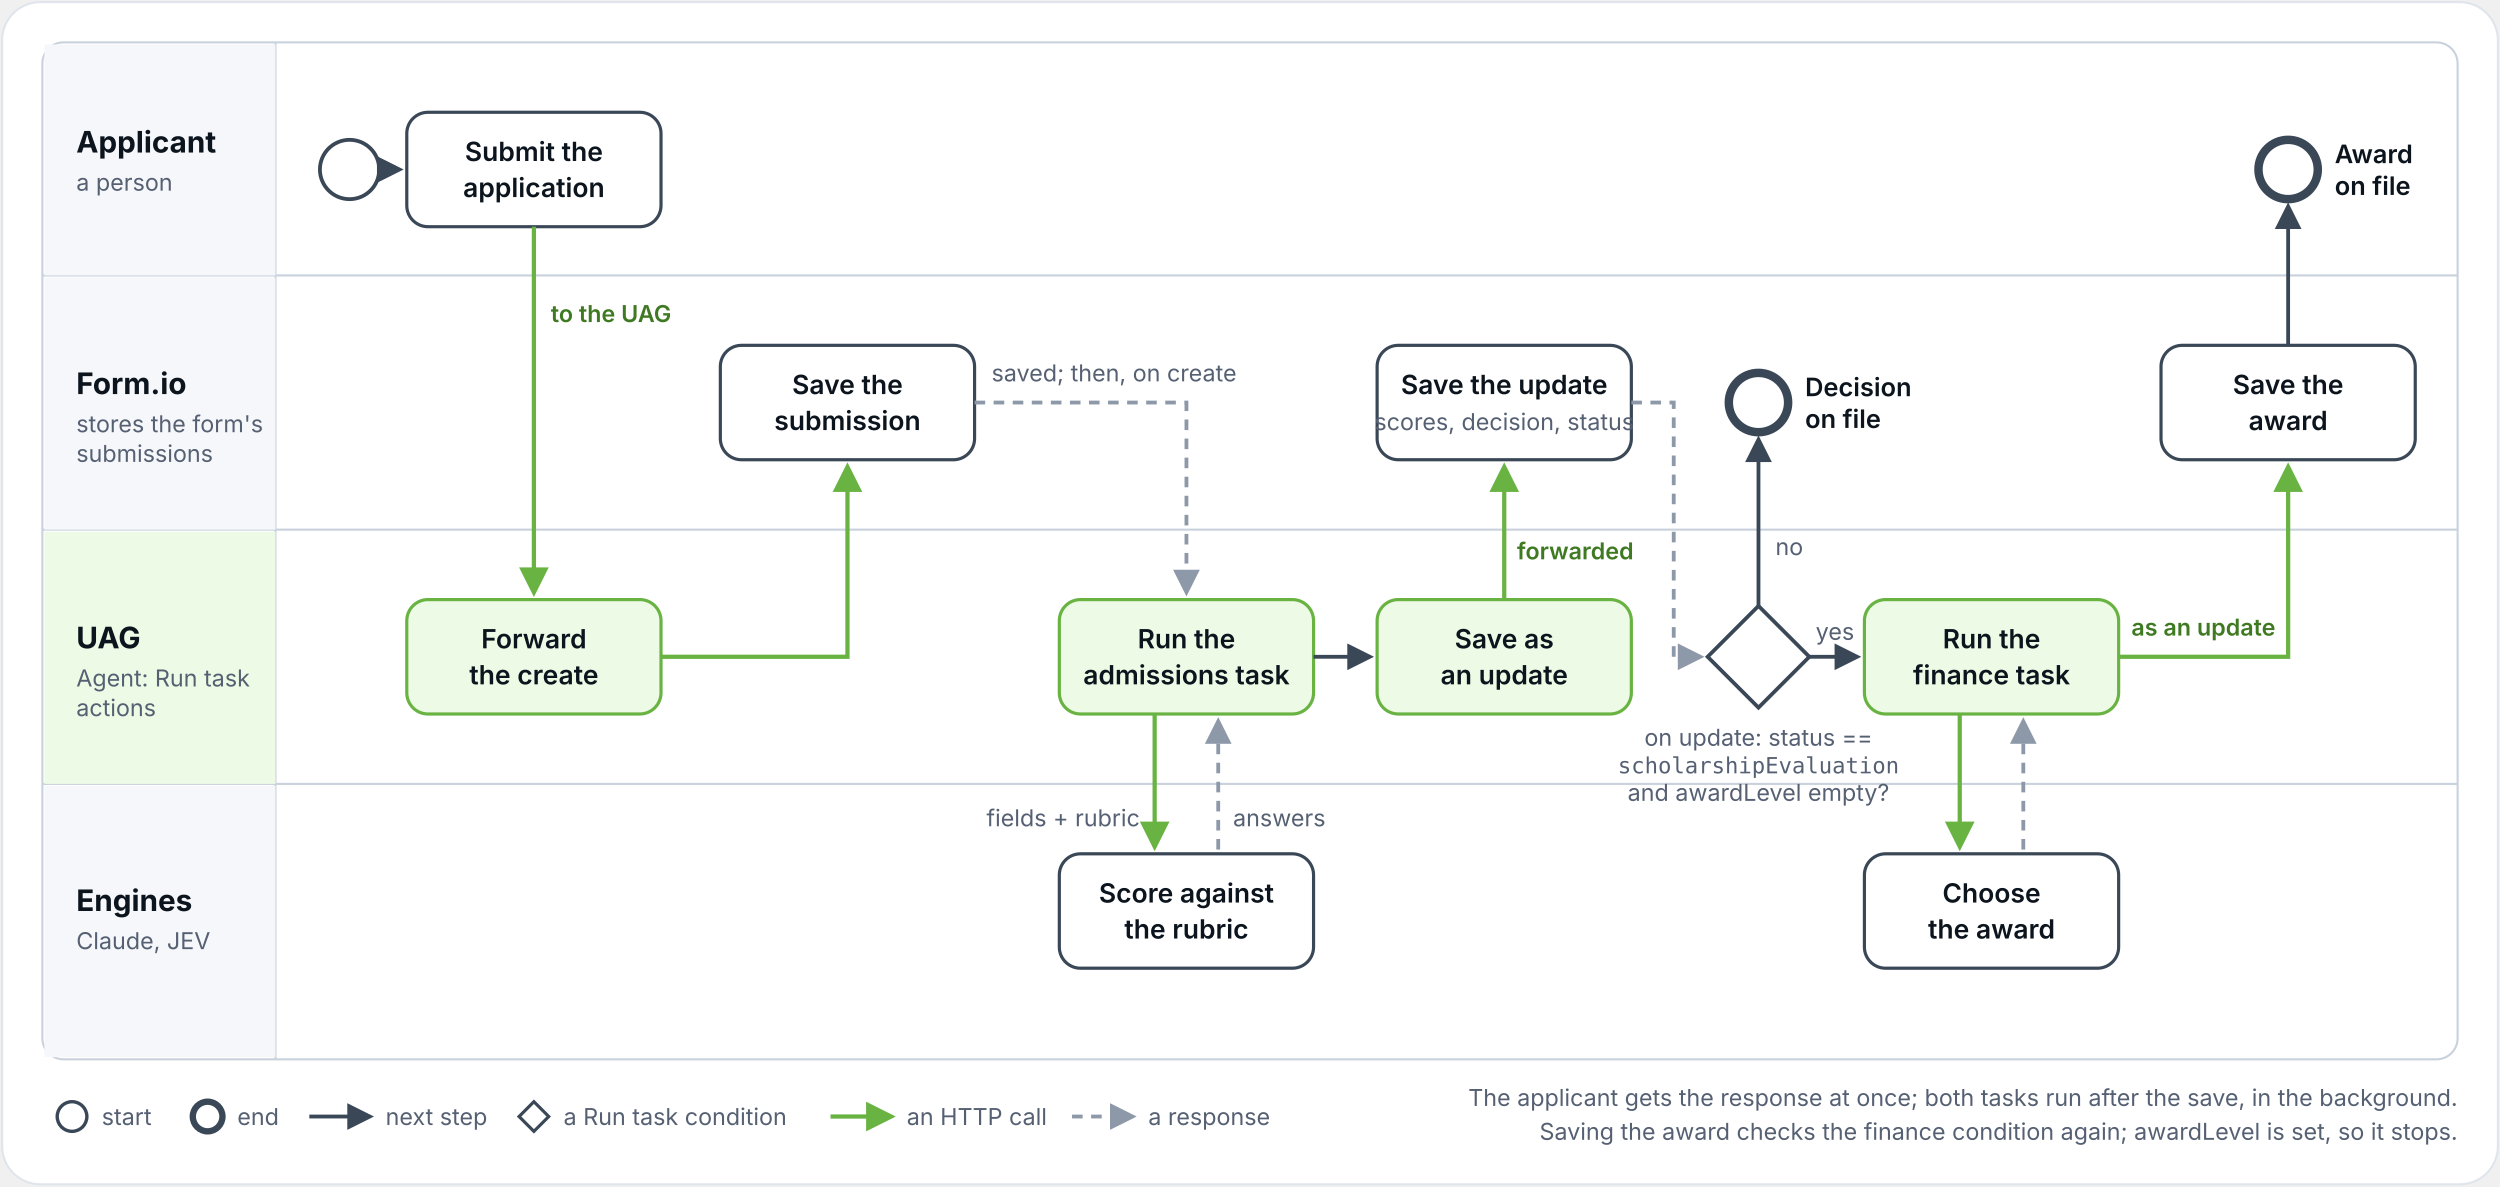
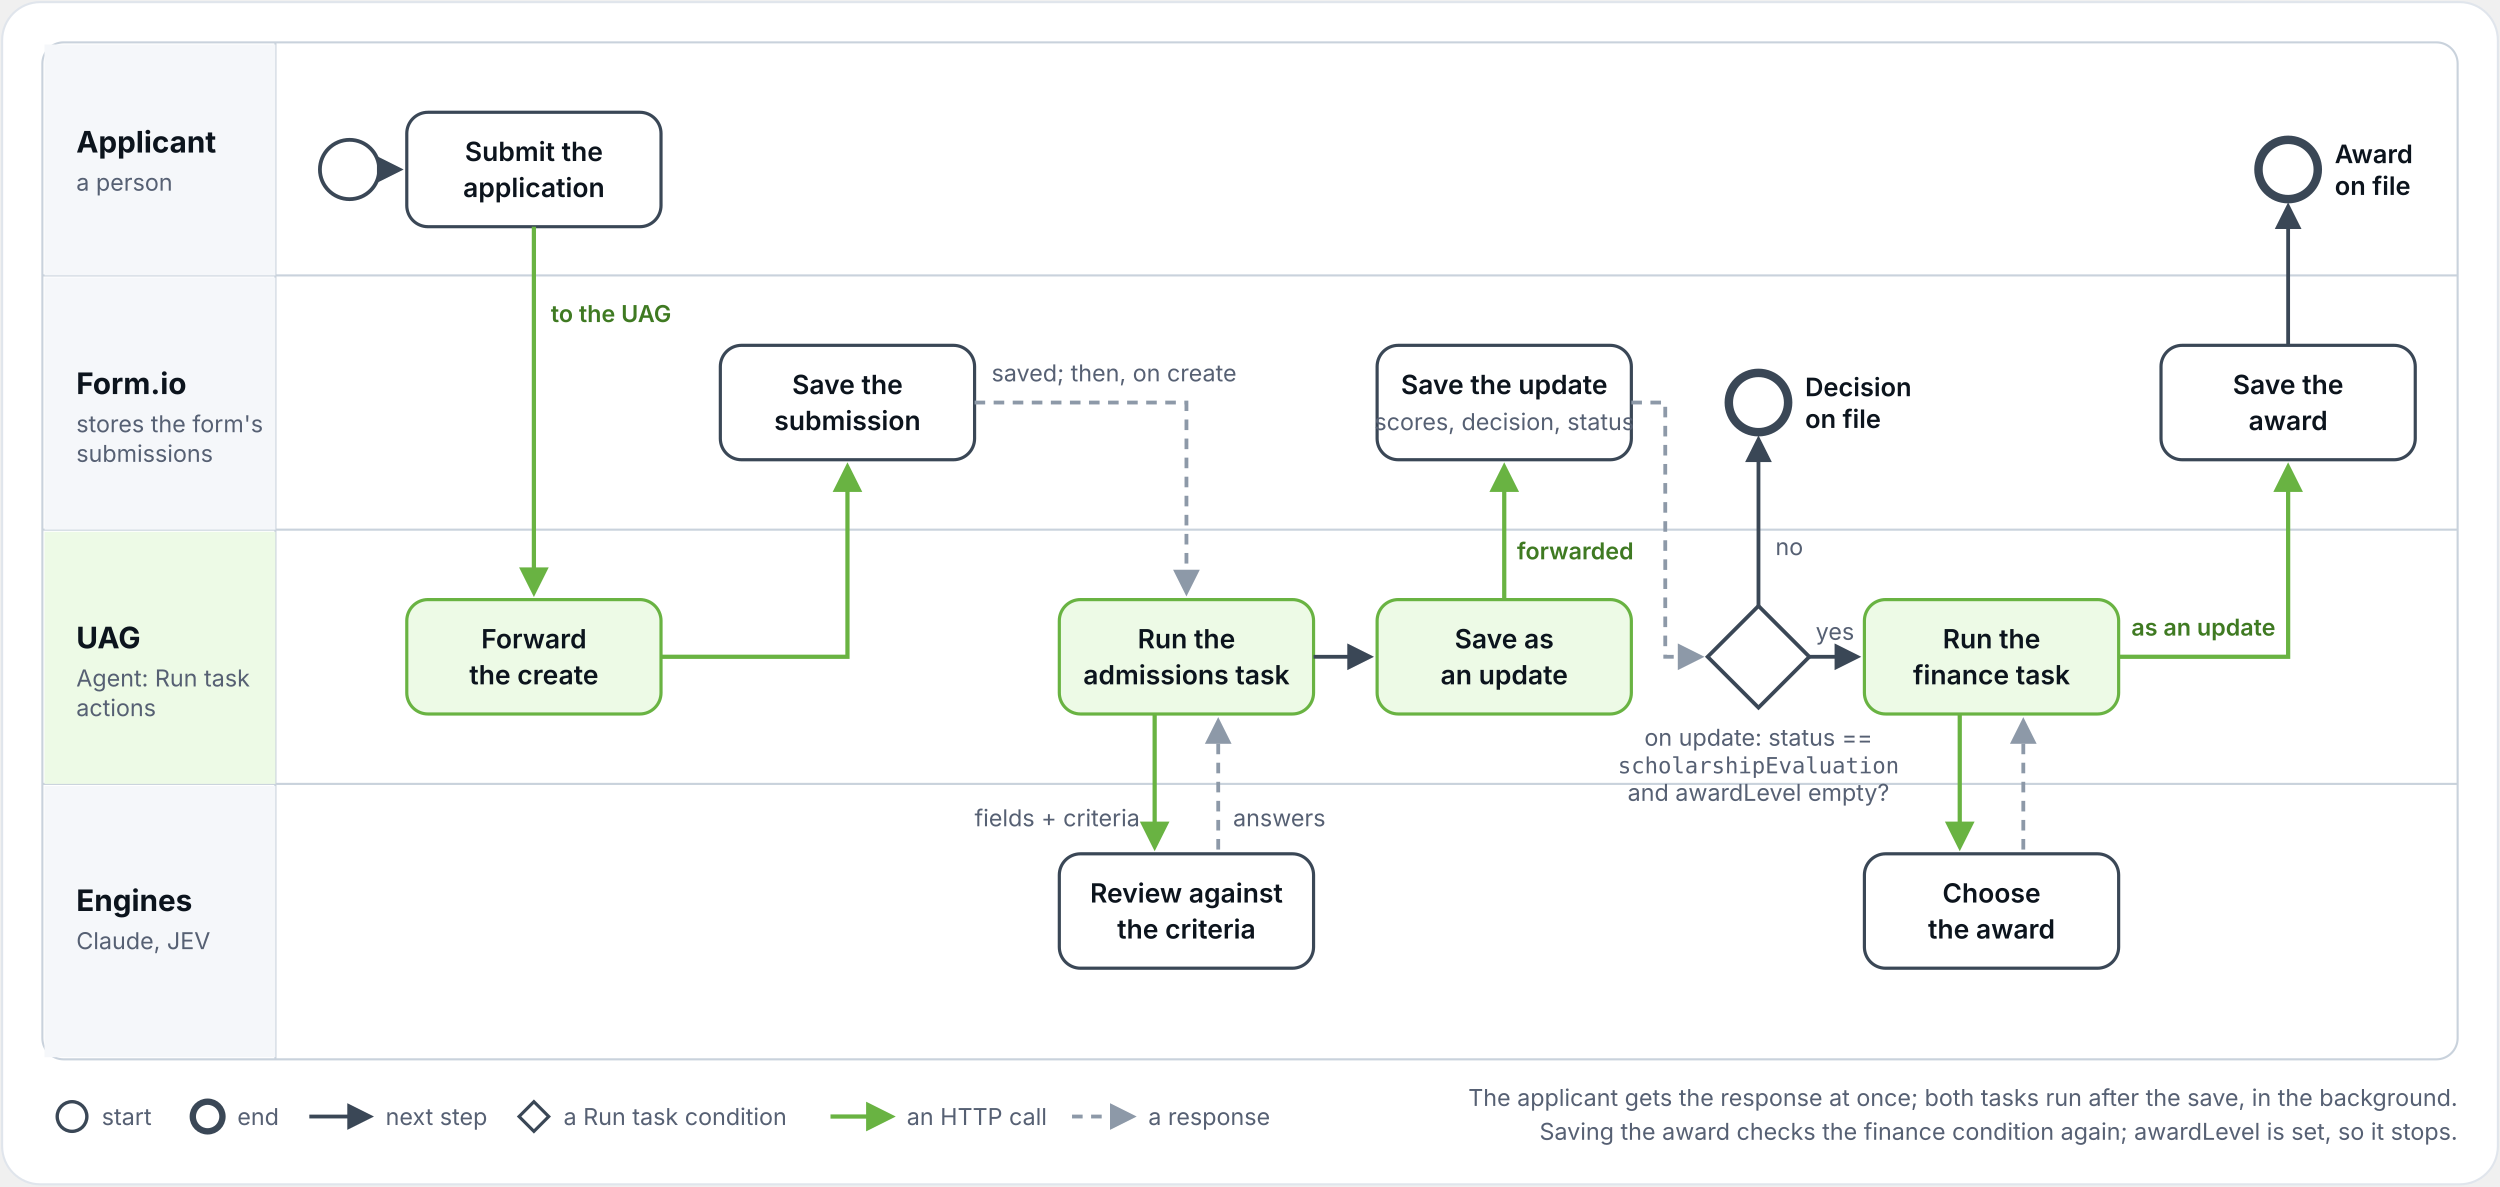
<svg xmlns="http://www.w3.org/2000/svg" viewBox="0 0 1180 560" role="img" aria-labelledby="t d">
  <defs>
    <style>
      text { font-family: Inter, -apple-system, 'Segoe UI', Helvetica, Arial, sans-serif; fill: #0c141d; }
      .mono { font-family: ui-monospace, SFMono-Regular, Menlo, Consolas, monospace; }
      .lane { font-size: 14px; font-weight: 700; }
      .sub { font-size: 11px; fill: #566073; }
      .t { font-size: 12.5px; font-weight: 600; }
      .e { font-size: 11px; fill: #3f7a22; font-weight: 600; }
      .g { font-size: 11px; fill: #566073; }
      .w { fill: #fff; }
      .task { fill: #fff; stroke: #3a4756; stroke-width: 1.5; }
      .uag { fill: #edfae6; stroke: #69b342; stroke-width: 1.5; }
      .flow { stroke: #3a4756; stroke-width: 1.8; fill: none; }
      .call { stroke: #69b342; stroke-width: 2; fill: none; }
      .back { stroke: #8d99a8; stroke-width: 1.8; fill: none; stroke-dasharray: 5 4; }
    </style>
    <marker id="f" viewBox="0 0 10 10" refX="8" refY="5" markerWidth="7" markerHeight="7" orient="auto">
      <path d="M0 0L10 5L0 10z" fill="#3a4756" />
    </marker>
    <marker id="c" viewBox="0 0 10 10" refX="8" refY="5" markerWidth="7" markerHeight="7" orient="auto">
      <path d="M0 0L10 5L0 10z" fill="#69b342" />
    </marker>
    <marker id="b" viewBox="0 0 10 10" refX="8" refY="5" markerWidth="7" markerHeight="7" orient="auto">
      <path d="M0 0L10 5L0 10z" fill="#8d99a8" />
    </marker>
  </defs>
  <rect x="1" y="1" width="1178" height="558" rx="18" fill="#fff" stroke="#e0e5ec" />
  <rect x="20" y="20" width="1140" height="480" rx="10" fill="none" stroke="#c9d2dc" />
  <path d="M20 130 H1160 M20 250 H1160 M20 370 H1160" stroke="#c9d2dc" />
  <path d="M130 20 V500" stroke="#c9d2dc" />
  <rect x="21" y="21" width="109" height="109" fill="#f5f7fa" />
  <rect x="21" y="131" width="109" height="119" fill="#f5f7fa" />
  <rect x="21" y="251" width="109" height="119" fill="#edfae6" />
  <rect x="21" y="371" width="109" height="128" fill="#f5f7fa" />
  <text x="36" y="72" class="lane">Applicant</text>
  <text x="36" y="90" class="sub">a person</text>
  <text x="36" y="186" class="lane">Form.io</text>
  <text x="36" y="204" class="sub">stores the form's</text>
  <text x="36" y="218" class="sub">submissions</text>
  <text x="36" y="306" class="lane">UAG</text>
  <text x="36" y="324" class="sub">Agent: Run task</text>
  <text x="36" y="338" class="sub">actions</text>
  <text x="36" y="430" class="lane">Engines</text>
  <text x="36" y="448" class="sub">Claude, JEV</text>
  <circle cx="165" cy="80" r="14" fill="#fff" stroke="#3a4756" stroke-width="1.8" />
  <path d="M179 80 H188" class="flow" marker-end="url(#f)" />
  <rect x="192" y="53" width="120" height="54" rx="10" class="task" />
  <text x="252" y="76" text-anchor="middle" class="t">Submit the</text>
  <text x="252" y="93" text-anchor="middle" class="t">application</text>
  <path d="M252 107 V279" class="call" marker-end="url(#c)" />
  <text x="260" y="152" class="e">to the UAG</text>
  <rect x="192" y="283" width="120" height="54" rx="10" class="uag" />
  <text x="252" y="306" text-anchor="middle" class="t">Forward</text>
  <text x="252" y="323" text-anchor="middle" class="t">the create</text>
  <path d="M312 310 H400 V221" class="call" marker-end="url(#c)" />
  <rect x="340" y="163" width="120" height="54" rx="10" class="task" />
  <text x="400" y="186" text-anchor="middle" class="t">Save the</text>
  <text x="400" y="203" text-anchor="middle" class="t">submission</text>
  <path d="M460 190 H560 V279" class="back" marker-end="url(#b)" />
  <text x="468" y="180" class="g">saved; then, on create</text>
  <rect x="500" y="283" width="120" height="54" rx="10" class="uag" />
  <text x="560" y="306" text-anchor="middle" class="t">Run the</text>
  <text x="560" y="323" text-anchor="middle" class="t">admissions task</text>
  <path d="M545 337 V399" class="call" marker-end="url(#c)" />
  <path d="M575 401 V341" class="back" marker-end="url(#b)" />
-   <text x="538" y="390" text-anchor="end" class="g">fields + rubric</text>
+   <text x="538" y="390" text-anchor="end" class="g">fields + criteria</text>
  <text x="582" y="390" class="g">answers</text>
  <rect x="500" y="403" width="120" height="54" rx="10" class="task" />
-   <text x="560" y="426" text-anchor="middle" class="t">Score against</text>
-   <text x="560" y="443" text-anchor="middle" class="t">the rubric</text>
+   <text x="560" y="426" text-anchor="middle" class="t">Review against</text>
+   <text x="560" y="443" text-anchor="middle" class="t">the criteria</text>
  <path d="M620 310 H646" class="flow" marker-end="url(#f)" />
  <rect x="650" y="283" width="120" height="54" rx="10" class="uag" />
  <text x="710" y="306" text-anchor="middle" class="t">Save as</text>
  <text x="710" y="323" text-anchor="middle" class="t">an update</text>
  <path d="M710 283 V221" class="call" marker-end="url(#c)" />
  <text x="716" y="264" class="e">forwarded</text>
  <rect x="650" y="163" width="120" height="54" rx="10" class="task" />
  <text x="710" y="186" text-anchor="middle" class="t">Save the update</text>
  <text x="710" y="203" text-anchor="middle" class="sub">scores, decision, status</text>
-   <path d="M770 190 H790 V310 H802" class="back" marker-end="url(#b)" />
+   <path d="M770 190 H786 V310 H802" class="back" marker-end="url(#b)" />
  <path d="M830 286 L854 310 L830 334 L806 310 Z" fill="#fff" stroke="#3a4756" stroke-width="1.8" />
  <text x="830" y="352" text-anchor="middle" class="g">on update: status ==</text>
  <text x="830" y="365" text-anchor="middle" class="g mono" style="font-size:10.5px">scholarshipEvaluation</text>
  <text x="830" y="378" text-anchor="middle" class="g">and awardLevel empty?</text>
  <path d="M830 286 V208" class="flow" marker-end="url(#f)" />
  <text x="838" y="262" class="g">no</text>
  <circle cx="830" cy="190" r="14" fill="#fff" stroke="#3a4756" stroke-width="4" />
  <text x="852" y="187" class="t" style="font-size:12px">Decision</text>
  <text x="852" y="202" class="t" style="font-size:12px">on file</text>
  <path d="M854 310 H876" class="flow" marker-end="url(#f)" />
  <text x="857" y="302" class="g">yes</text>
  <rect x="880" y="283" width="120" height="54" rx="10" class="uag" />
  <text x="940" y="306" text-anchor="middle" class="t">Run the</text>
  <text x="940" y="323" text-anchor="middle" class="t">finance task</text>
  <path d="M925 337 V399" class="call" marker-end="url(#c)" />
  <path d="M955 401 V341" class="back" marker-end="url(#b)" />
  <rect x="880" y="403" width="120" height="54" rx="10" class="task" />
  <text x="940" y="426" text-anchor="middle" class="t">Choose</text>
  <text x="940" y="443" text-anchor="middle" class="t">the award</text>
  <path d="M1000 310 H1080 V221" class="call" marker-end="url(#c)" />
  <text x="1006" y="300" class="e">as an update</text>
  <rect x="1020" y="163" width="120" height="54" rx="10" class="task" />
  <text x="1080" y="186" text-anchor="middle" class="t">Save the</text>
  <text x="1080" y="203" text-anchor="middle" class="t">award</text>
  <path d="M1080 163 V98" class="flow" marker-end="url(#f)" />
  <circle cx="1080" cy="80" r="14" fill="#fff" stroke="#3a4756" stroke-width="4" />
  <text x="1102" y="77" class="t" style="font-size:12px">Award</text>
  <text x="1102" y="92" class="t" style="font-size:12px">on file</text>
  <circle cx="34" cy="527" r="7" fill="#fff" stroke="#3a4756" stroke-width="1.6" />
  <text x="48" y="531" class="g">start</text>
  <circle cx="98" cy="527" r="7" fill="#fff" stroke="#3a4756" stroke-width="3" />
  <text x="112" y="531" class="g">end</text>
  <path d="M146 527 H174" class="flow" marker-end="url(#f)" />
  <text x="182" y="531" class="g">next step</text>
  <path d="M252 520 L259 527 L252 534 L245 527 Z" fill="#fff" stroke="#3a4756" stroke-width="1.5" />
  <text x="266" y="531" class="g">a Run task condition</text>
  <path d="M392 527 H420" class="call" marker-end="url(#c)" />
  <text x="428" y="531" class="g">an HTTP call</text>
  <path d="M506 527 H534" class="back" marker-end="url(#b)" />
  <text x="542" y="531" class="g">a response</text>
  <text x="1160" y="522" text-anchor="end" class="g">The applicant gets the response at once; both tasks run after the save, in the background.</text>
  <text x="1160" y="538" text-anchor="end" class="g">Saving the award checks the finance condition again; awardLevel is set, so it stops.</text>
</svg>
